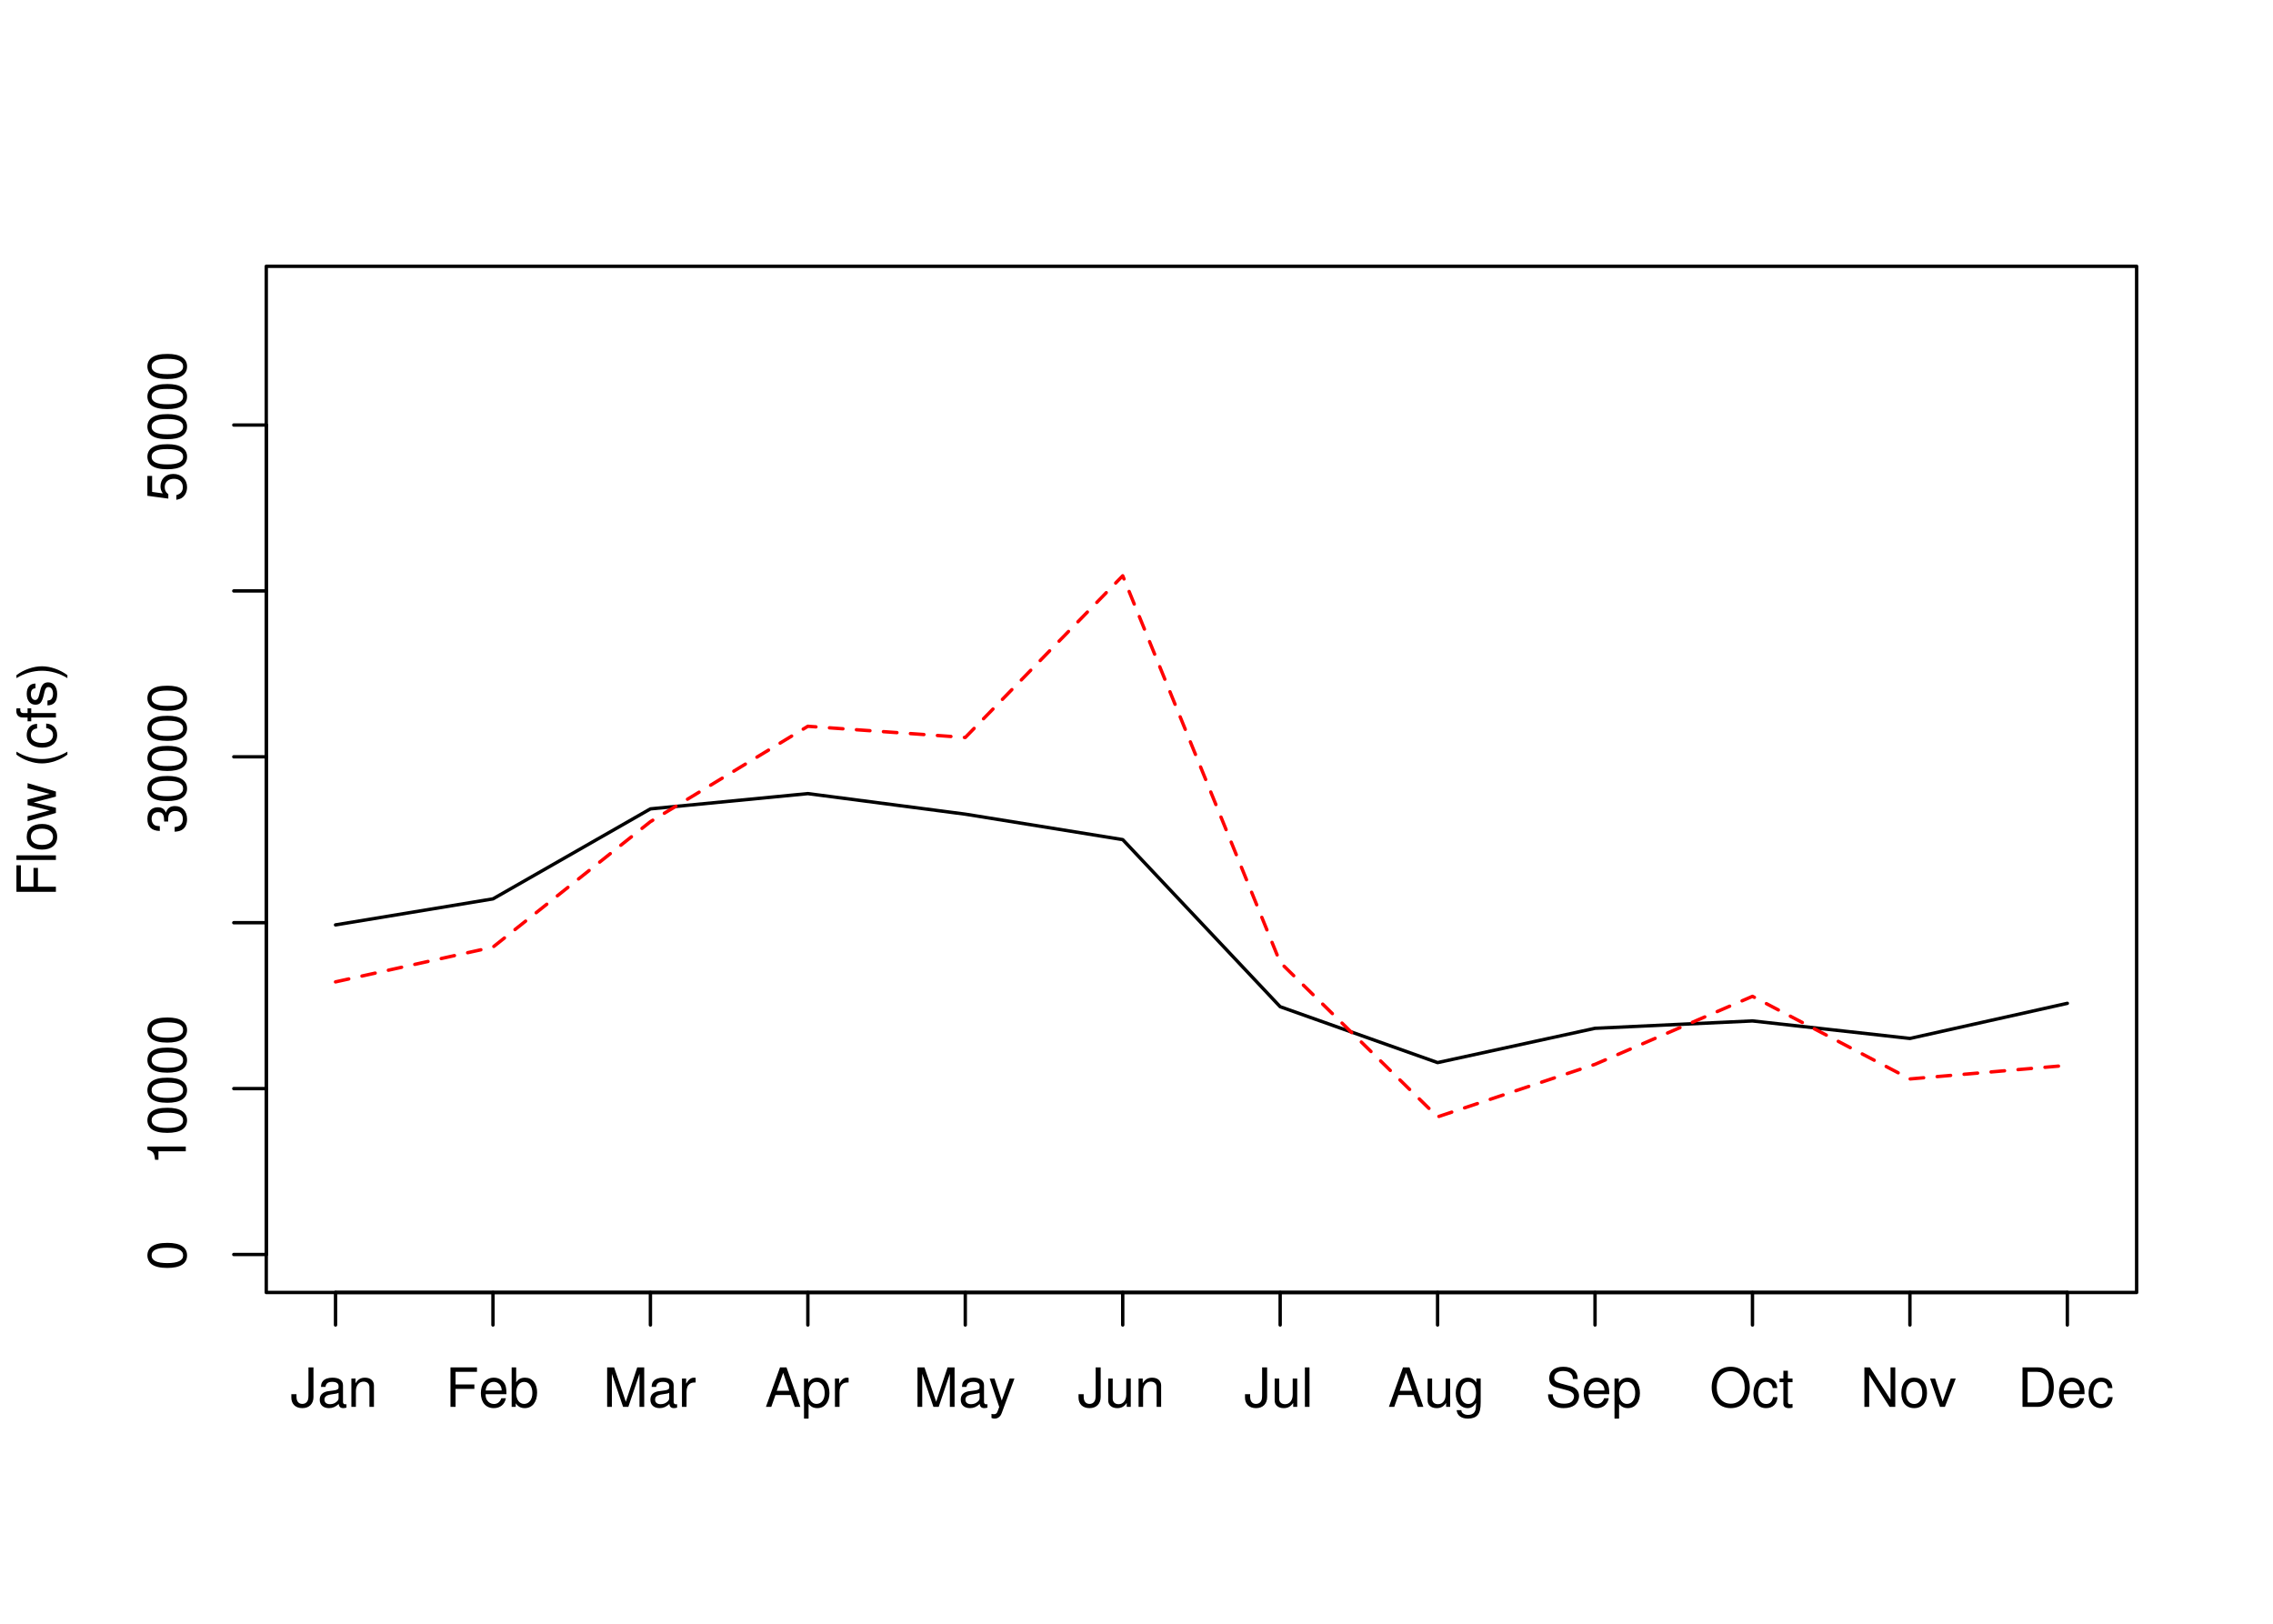
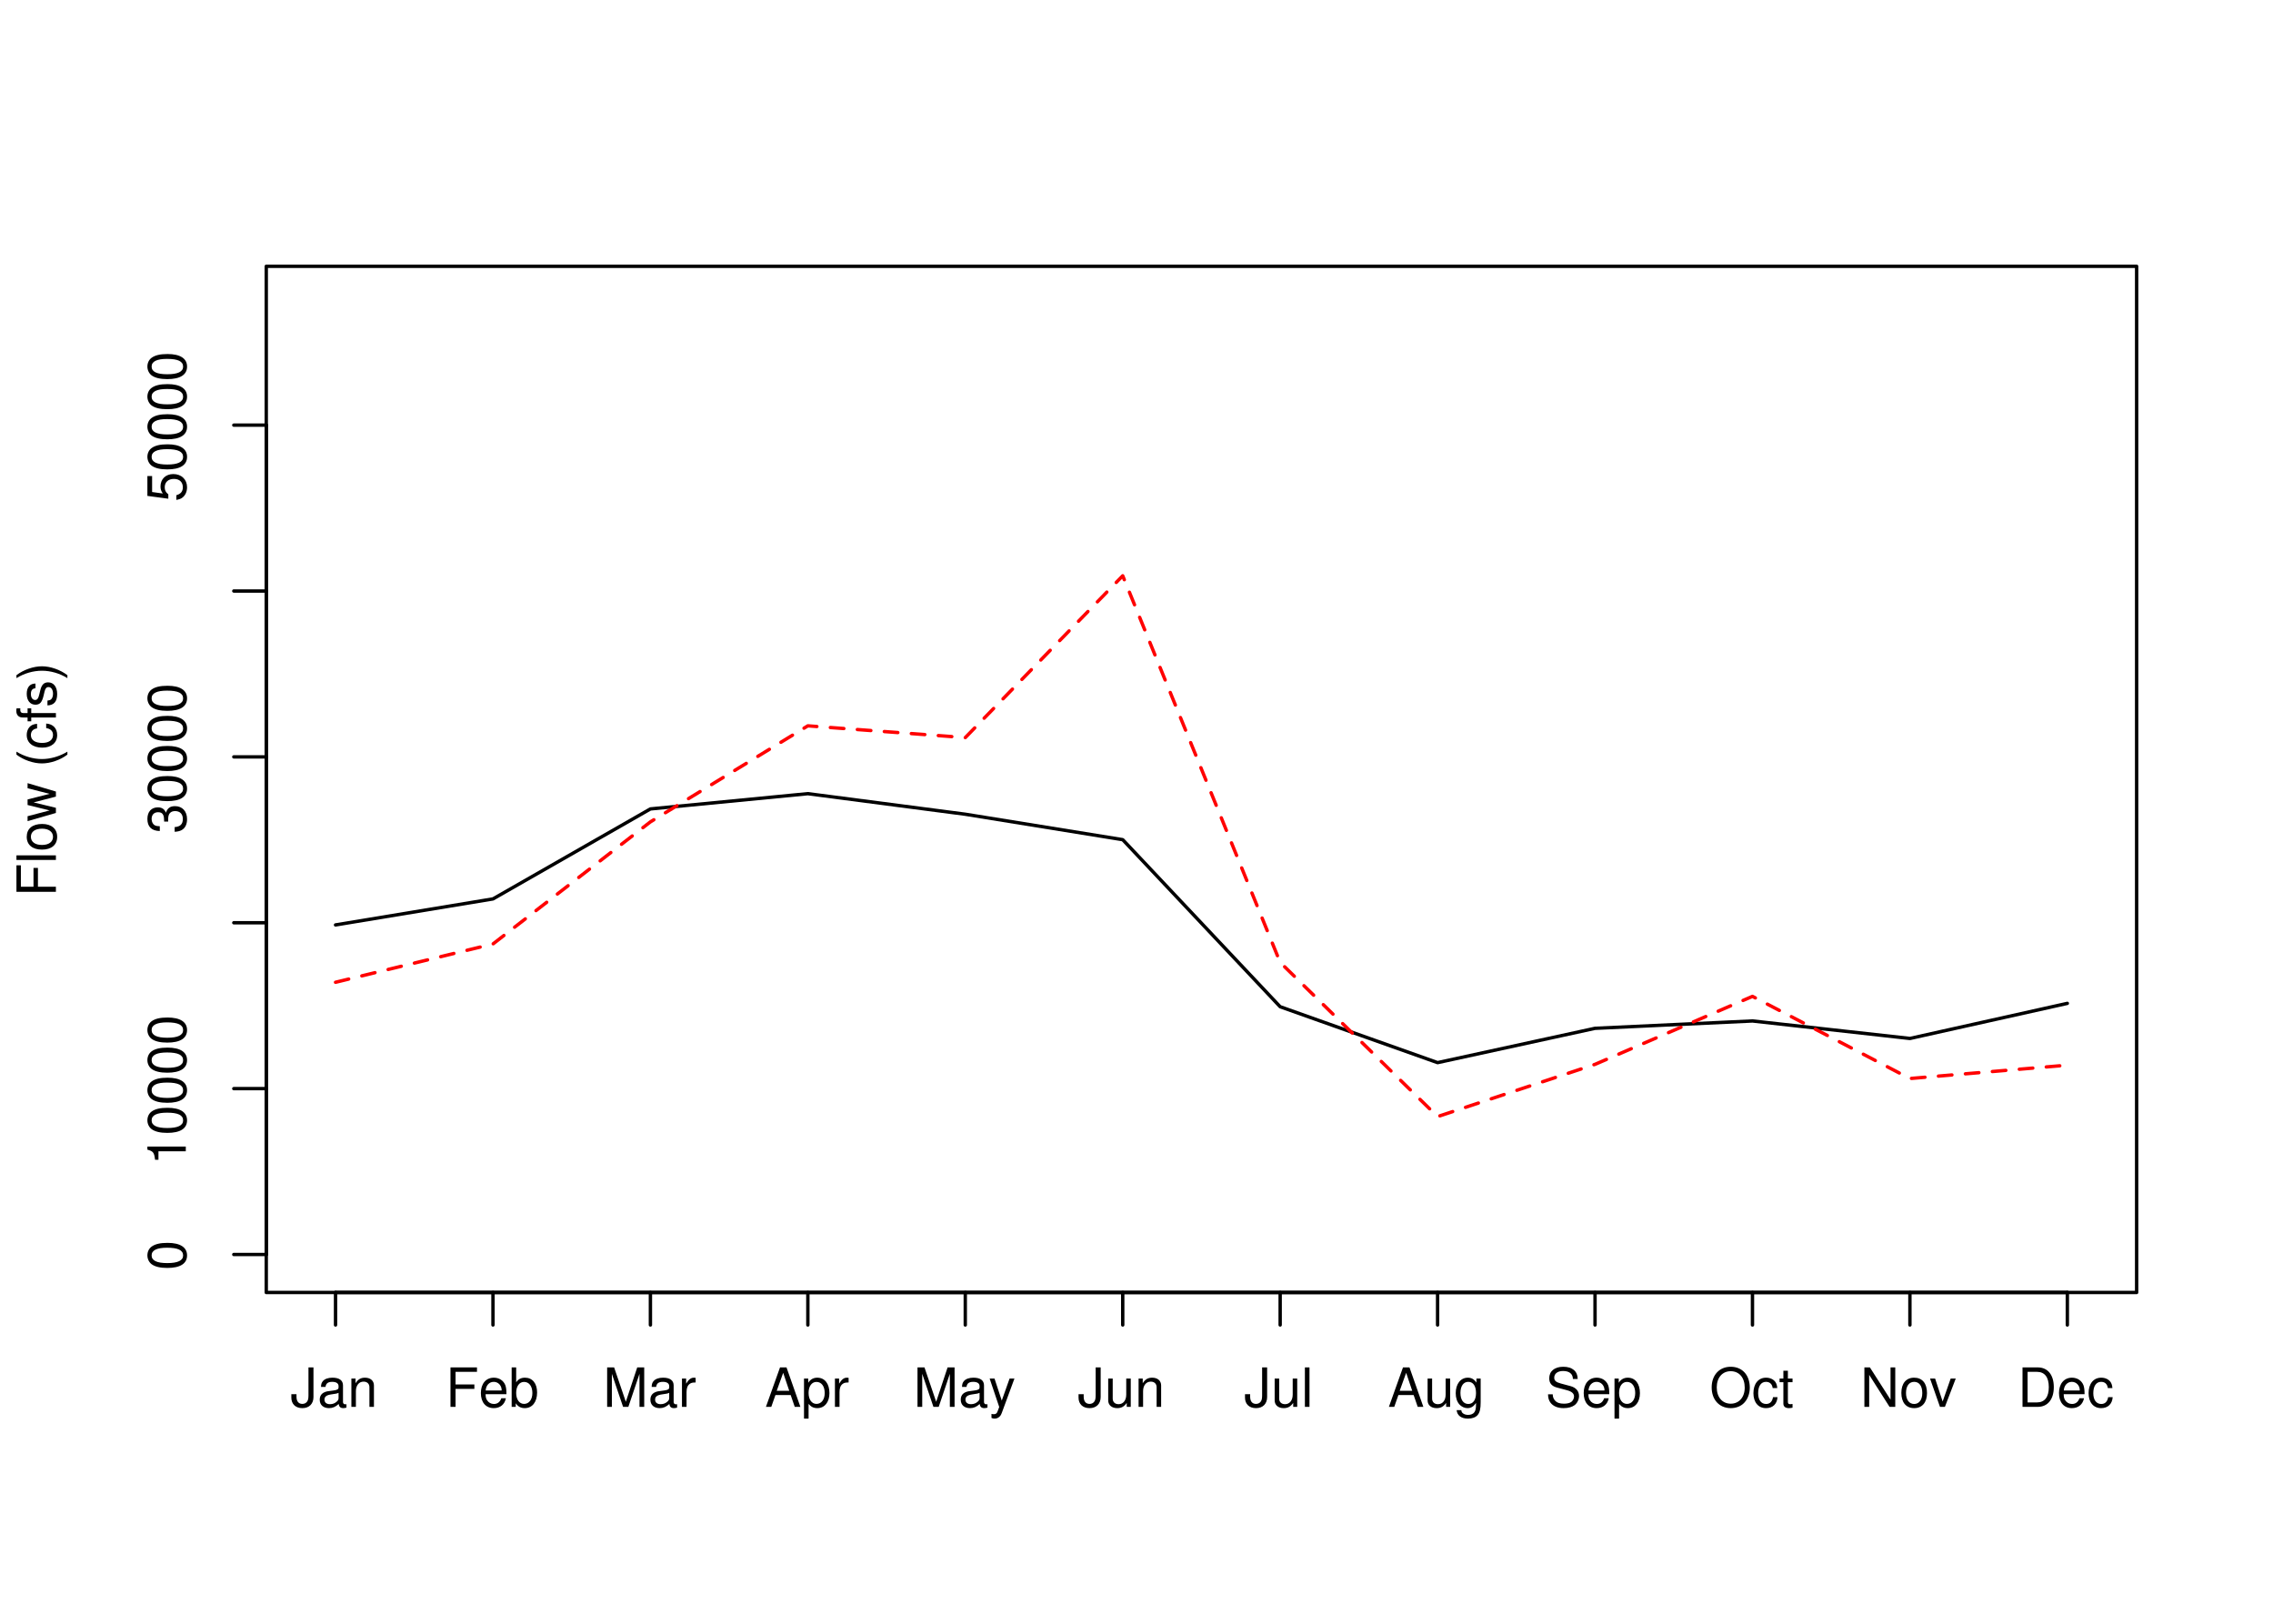
<svg xmlns="http://www.w3.org/2000/svg" xmlns:xlink="http://www.w3.org/1999/xlink" width="504pt" height="360pt" viewBox="0 0 504 360" version="1.1">
  <defs>
    <g>
      <symbol overflow="visible" id="glyph0-0">
        <path style="stroke:none;" d="" />
      </symbol>
      <symbol overflow="visible" id="glyph0-1">
        <path style="stroke:none;" d="M -8.516 -3.297 C -8.516 -2.516 -8.156 -1.781 -7.578 -1.344 C -6.828 -0.797 -5.688 -0.516 -4.109 -0.516 C -1.25 -0.516 0.281 -1.469 0.281 -3.297 C 0.281 -5.094 -1.25 -6.078 -4.047 -6.078 C -5.703 -6.078 -6.797 -5.812 -7.578 -5.25 C -8.172 -4.812 -8.516 -4.109 -8.516 -3.297 Z M -7.578 -3.297 C -7.578 -4.438 -6.422 -5 -4.141 -5 C -1.734 -5 -0.594 -4.453 -0.594 -3.281 C -0.594 -2.156 -1.781 -1.594 -4.109 -1.594 C -6.438 -1.594 -7.578 -2.156 -7.578 -3.297 Z M -7.578 -3.297 " />
      </symbol>
      <symbol overflow="visible" id="glyph0-2">
        <path style="stroke:none;" d="M -6.062 -3.109 L 0 -3.109 L 0 -4.156 L -8.516 -4.156 L -8.516 -3.469 C -7.203 -3.094 -7.016 -2.859 -6.812 -1.219 L -6.062 -1.219 L -6.062 -3.109 Z M -6.062 -3.109 " />
      </symbol>
      <symbol overflow="visible" id="glyph0-3">
        <path style="stroke:none;" d="M -3.906 -2.656 L -3.906 -2.781 L -3.906 -3.234 C -3.906 -4.391 -3.391 -4.984 -2.359 -4.984 C -1.297 -4.984 -0.656 -4.328 -0.656 -3.234 C -0.656 -2.078 -1.234 -1.516 -2.469 -1.438 L -2.469 -0.391 C -1.781 -0.438 -1.344 -0.547 -0.953 -0.75 C -0.141 -1.188 0.281 -2.031 0.281 -3.188 C 0.281 -4.938 -0.766 -6.078 -2.375 -6.078 C -3.453 -6.078 -4.062 -5.656 -4.406 -4.625 C -4.719 -5.422 -5.312 -5.812 -6.172 -5.812 C -7.625 -5.812 -8.516 -4.844 -8.516 -3.234 C -8.516 -1.516 -7.578 -0.594 -5.766 -0.562 L -5.766 -1.625 C -6.281 -1.625 -6.562 -1.688 -6.828 -1.812 C -7.297 -2.047 -7.578 -2.578 -7.578 -3.234 C -7.578 -4.172 -7.031 -4.734 -6.125 -4.734 C -5.531 -4.734 -5.172 -4.531 -4.984 -4.062 C -4.859 -3.766 -4.812 -3.391 -4.797 -2.656 L -3.906 -2.656 Z M -3.906 -2.656 " />
      </symbol>
      <symbol overflow="visible" id="glyph0-4">
        <path style="stroke:none;" d="M -8.516 -5.719 L -8.516 -1.312 L -3.875 -0.688 L -3.875 -1.656 C -4.469 -2.141 -4.672 -2.562 -4.672 -3.219 C -4.672 -4.359 -3.891 -5.078 -2.625 -5.078 C -1.406 -5.078 -0.656 -4.375 -0.656 -3.219 C -0.656 -2.297 -1.125 -1.734 -2.094 -1.469 L -2.094 -0.422 C -1.391 -0.562 -1.062 -0.688 -0.75 -0.938 C -0.094 -1.422 0.281 -2.281 0.281 -3.234 C 0.281 -4.953 -0.969 -6.156 -2.766 -6.156 C -4.453 -6.156 -5.609 -5.047 -5.609 -3.406 C -5.609 -2.812 -5.453 -2.328 -5.094 -1.844 L -7.469 -2.172 L -7.469 -5.719 L -8.516 -5.719 Z M -8.516 -5.719 " />
      </symbol>
      <symbol overflow="visible" id="glyph0-5">
        <path style="stroke:none;" d="M -3.984 -2.203 L -3.984 -6.375 L -4.969 -6.375 L -4.969 -2.203 L -7.766 -2.203 L -7.766 -6.953 L -8.75 -6.953 L -8.75 -1.078 L 0 -1.078 L 0 -2.203 L -3.984 -2.203 Z M -3.984 -2.203 " />
      </symbol>
      <symbol overflow="visible" id="glyph0-6">
        <path style="stroke:none;" d="M -8.75 -1.828 L -8.75 -0.812 L 0 -0.812 L 0 -1.828 L -8.75 -1.828 Z M -8.75 -1.828 " />
      </symbol>
      <symbol overflow="visible" id="glyph0-7">
        <path style="stroke:none;" d="M -6.469 -3.266 C -6.469 -1.5 -5.203 -0.438 -3.094 -0.438 C -0.984 -0.438 0.281 -1.484 0.281 -3.281 C 0.281 -5.047 -0.984 -6.125 -3.047 -6.125 C -5.219 -6.125 -6.469 -5.078 -6.469 -3.266 Z M -5.547 -3.281 C -5.547 -4.406 -4.625 -5.078 -3.062 -5.078 C -1.578 -5.078 -0.641 -4.375 -0.641 -3.281 C -0.641 -2.156 -1.578 -1.469 -3.094 -1.469 C -4.609 -1.469 -5.547 -2.156 -5.547 -3.281 Z M -5.547 -3.281 " />
      </symbol>
      <symbol overflow="visible" id="glyph0-8">
        <path style="stroke:none;" d="M 0 -6.641 L -6.281 -8.5 L -6.281 -7.375 L -1.391 -6.125 L -6.281 -4.891 L -6.281 -3.656 L -1.391 -2.453 L -6.281 -1.172 L -6.281 -0.078 L 0 -1.891 L 0 -3.031 L -4.938 -4.234 L 0 -5.516 L 0 -6.641 Z M 0 -6.641 " />
      </symbol>
      <symbol overflow="visible" id="glyph0-9">
        <path style="stroke:none;" d="" />
      </symbol>
      <symbol overflow="visible" id="glyph0-10">
        <path style="stroke:none;" d="M -8.75 -2.828 C -7.172 -1.625 -4.984 -0.875 -3.109 -0.875 C -1.219 -0.875 0.969 -1.625 2.547 -2.828 L 2.547 -3.484 C 0.828 -2.438 -1.188 -1.844 -3.109 -1.844 C -5.016 -1.844 -7.047 -2.438 -8.75 -3.484 L -8.75 -2.828 Z M -8.75 -2.828 " />
      </symbol>
      <symbol overflow="visible" id="glyph0-11">
        <path style="stroke:none;" d="M -4.172 -5.656 C -4.781 -5.609 -5.188 -5.469 -5.531 -5.234 C -6.125 -4.797 -6.469 -4.047 -6.469 -3.172 C -6.469 -1.469 -5.125 -0.375 -3.031 -0.375 C -1.016 -0.375 0.281 -1.453 0.281 -3.156 C 0.281 -4.656 -0.625 -5.609 -2.156 -5.719 L -2.156 -4.719 C -1.156 -4.547 -0.641 -4.031 -0.641 -3.188 C -0.641 -2.078 -1.547 -1.422 -3.031 -1.422 C -4.609 -1.422 -5.547 -2.062 -5.547 -3.156 C -5.547 -4 -5.047 -4.531 -4.172 -4.641 L -4.172 -5.656 Z M -4.172 -5.656 " />
      </symbol>
      <symbol overflow="visible" id="glyph0-12">
        <path style="stroke:none;" d="M -6.281 -3.094 L -6.281 -2.047 L -7.266 -2.047 C -7.688 -2.047 -7.906 -2.297 -7.906 -2.75 C -7.906 -2.828 -7.906 -2.875 -7.891 -3.094 L -8.719 -3.094 C -8.766 -2.875 -8.781 -2.734 -8.781 -2.531 C -8.781 -1.609 -8.25 -1.062 -7.359 -1.062 L -6.281 -1.062 L -6.281 -0.219 L -5.469 -0.219 L -5.469 -1.062 L 0 -1.062 L 0 -2.047 L -5.469 -2.047 L -5.469 -3.094 L -6.281 -3.094 Z M -6.281 -3.094 " />
      </symbol>
      <symbol overflow="visible" id="glyph0-13">
        <path style="stroke:none;" d="M -4.531 -5.25 C -5.766 -5.25 -6.469 -4.422 -6.469 -2.969 C -6.469 -1.516 -5.719 -0.562 -4.547 -0.562 C -3.562 -0.562 -3.094 -1.062 -2.734 -2.562 L -2.516 -3.484 C -2.344 -4.188 -2.094 -4.469 -1.625 -4.469 C -1.047 -4.469 -0.641 -3.875 -0.641 -3 C -0.641 -2.453 -0.797 -2 -1.062 -1.75 C -1.25 -1.594 -1.422 -1.531 -1.875 -1.469 L -1.875 -0.406 C -0.422 -0.453 0.281 -1.266 0.281 -2.922 C 0.281 -4.5 -0.5 -5.516 -1.719 -5.516 C -2.656 -5.516 -3.172 -4.984 -3.469 -3.734 L -3.703 -2.766 C -3.891 -1.953 -4.156 -1.609 -4.594 -1.609 C -5.172 -1.609 -5.547 -2.125 -5.547 -2.938 C -5.547 -3.75 -5.203 -4.172 -4.531 -4.203 L -4.531 -5.25 Z M -4.531 -5.25 " />
      </symbol>
      <symbol overflow="visible" id="glyph0-14">
        <path style="stroke:none;" d="M 2.547 -1.109 C 0.969 -2.312 -1.219 -3.078 -3.094 -3.078 C -4.984 -3.078 -7.172 -2.312 -8.75 -1.109 L -8.75 -0.453 C -7.031 -1.516 -5.016 -2.094 -3.094 -2.094 C -1.188 -2.094 0.844 -1.516 2.547 -0.453 L 2.547 -1.109 Z M 2.547 -1.109 " />
      </symbol>
      <symbol overflow="visible" id="glyph1-0">
        <path style="stroke:none;" d="" />
      </symbol>
      <symbol overflow="visible" id="glyph1-1">
        <path style="stroke:none;" d="M 4 -8.75 L 4 -2.594 C 4 -1.891 3.922 -1.5 3.719 -1.203 C 3.5 -0.859 3.094 -0.656 2.656 -0.656 C 1.812 -0.656 1.344 -1.219 1.344 -2.25 L 1.344 -2.812 L 0.203 -2.812 L 0.203 -2.047 C 0.203 -0.625 1.141 0.281 2.641 0.281 C 4.156 0.281 5.109 -0.672 5.109 -2.188 L 5.109 -8.75 L 4 -8.75 Z M 4 -8.75 " />
      </symbol>
      <symbol overflow="visible" id="glyph1-2">
        <path style="stroke:none;" d="M 6.422 -0.594 C 6.312 -0.562 6.266 -0.562 6.203 -0.562 C 5.859 -0.562 5.656 -0.75 5.656 -1.062 L 5.656 -4.75 C 5.656 -5.875 4.844 -6.469 3.297 -6.469 C 2.391 -6.469 1.625 -6.203 1.219 -5.734 C 0.922 -5.406 0.797 -5.047 0.781 -4.422 L 1.781 -4.422 C 1.875 -5.203 2.328 -5.547 3.266 -5.547 C 4.156 -5.547 4.672 -5.203 4.672 -4.609 L 4.672 -4.344 C 4.672 -3.922 4.422 -3.75 3.625 -3.641 C 2.203 -3.469 1.984 -3.422 1.609 -3.266 C 0.875 -2.969 0.5 -2.406 0.5 -1.578 C 0.5 -0.438 1.297 0.281 2.562 0.281 C 3.359 0.281 4 0 4.703 -0.641 C 4.781 -0.016 5.094 0.281 5.734 0.281 C 5.938 0.281 6.094 0.25 6.422 0.172 L 6.422 -0.594 Z M 4.672 -1.984 C 4.672 -1.641 4.578 -1.438 4.266 -1.156 C 3.859 -0.797 3.375 -0.594 2.781 -0.594 C 2 -0.594 1.547 -0.969 1.547 -1.609 C 1.547 -2.266 1.984 -2.609 3.062 -2.766 C 4.109 -2.906 4.328 -2.953 4.672 -3.109 L 4.672 -1.984 Z M 4.672 -1.984 " />
      </symbol>
      <symbol overflow="visible" id="glyph1-3">
        <path style="stroke:none;" d="M 0.844 -6.281 L 0.844 0 L 1.844 0 L 1.844 -3.469 C 1.844 -4.75 2.516 -5.594 3.547 -5.594 C 4.344 -5.594 4.844 -5.109 4.844 -4.359 L 4.844 0 L 5.844 0 L 5.844 -4.75 C 5.844 -5.797 5.062 -6.469 3.859 -6.469 C 2.922 -6.469 2.312 -6.109 1.766 -5.234 L 1.766 -6.281 L 0.844 -6.281 Z M 0.844 -6.281 " />
      </symbol>
      <symbol overflow="visible" id="glyph1-4">
        <path style="stroke:none;" d="M 2.203 -3.984 L 6.375 -3.984 L 6.375 -4.969 L 2.203 -4.969 L 2.203 -7.766 L 6.953 -7.766 L 6.953 -8.75 L 1.078 -8.75 L 1.078 0 L 2.203 0 L 2.203 -3.984 Z M 2.203 -3.984 " />
      </symbol>
      <symbol overflow="visible" id="glyph1-5">
        <path style="stroke:none;" d="M 6.156 -2.812 C 6.156 -3.766 6.078 -4.344 5.906 -4.812 C 5.5 -5.844 4.531 -6.469 3.359 -6.469 C 1.609 -6.469 0.484 -5.125 0.484 -3.062 C 0.484 -1 1.578 0.281 3.344 0.281 C 4.781 0.281 5.766 -0.547 6.031 -1.906 L 5.016 -1.906 C 4.734 -1.078 4.172 -0.641 3.375 -0.641 C 2.734 -0.641 2.203 -0.938 1.859 -1.469 C 1.625 -1.828 1.531 -2.188 1.531 -2.812 L 6.156 -2.812 Z M 1.547 -3.625 C 1.625 -4.781 2.344 -5.547 3.344 -5.547 C 4.328 -5.547 5.094 -4.734 5.094 -3.703 C 5.094 -3.672 5.094 -3.641 5.078 -3.625 L 1.547 -3.625 Z M 1.547 -3.625 " />
      </symbol>
      <symbol overflow="visible" id="glyph1-6">
        <path style="stroke:none;" d="M 0.641 -8.75 L 0.641 0 L 1.547 0 L 1.547 -0.797 C 2.031 -0.078 2.656 0.281 3.547 0.281 C 5.203 0.281 6.281 -1.078 6.281 -3.172 C 6.281 -5.203 5.25 -6.469 3.594 -6.469 C 2.719 -6.469 2.109 -6.141 1.641 -5.438 L 1.641 -8.75 L 0.641 -8.75 Z M 3.391 -5.531 C 4.516 -5.531 5.234 -4.562 5.234 -3.062 C 5.234 -1.625 4.484 -0.656 3.391 -0.656 C 2.344 -0.656 1.641 -1.625 1.641 -3.094 C 1.641 -4.578 2.344 -5.531 3.391 -5.531 Z M 3.391 -5.531 " />
      </symbol>
      <symbol overflow="visible" id="glyph1-7">
        <path style="stroke:none;" d="M 5.609 0 L 8.078 -7.328 L 8.078 0 L 9.125 0 L 9.125 -8.75 L 7.578 -8.75 L 5.047 -1.125 L 2.453 -8.75 L 0.906 -8.75 L 0.906 0 L 1.953 0 L 1.953 -7.328 L 4.438 0 L 5.609 0 Z M 5.609 0 " />
      </symbol>
      <symbol overflow="visible" id="glyph1-8">
        <path style="stroke:none;" d="M 0.828 -6.281 L 0.828 0 L 1.844 0 L 1.844 -3.266 C 1.844 -4.156 2.062 -4.75 2.547 -5.094 C 2.859 -5.328 3.156 -5.406 3.859 -5.406 L 3.859 -6.438 C 3.688 -6.453 3.594 -6.469 3.469 -6.469 C 2.812 -6.469 2.328 -6.078 1.75 -5.141 L 1.75 -6.281 L 0.828 -6.281 Z M 0.828 -6.281 " />
      </symbol>
      <symbol overflow="visible" id="glyph1-9">
        <path style="stroke:none;" d="M 5.688 -2.625 L 6.594 0 L 7.844 0 L 4.766 -8.75 L 3.328 -8.75 L 0.203 0 L 1.391 0 L 2.312 -2.625 L 5.688 -2.625 Z M 5.375 -3.562 L 2.594 -3.562 L 4.031 -7.547 L 5.375 -3.562 Z M 5.375 -3.562 " />
      </symbol>
      <symbol overflow="visible" id="glyph1-10">
        <path style="stroke:none;" d="M 0.641 2.609 L 1.656 2.609 L 1.656 -0.656 C 2.188 -0.016 2.766 0.281 3.594 0.281 C 5.203 0.281 6.281 -1.031 6.281 -3.031 C 6.281 -5.141 5.25 -6.469 3.578 -6.469 C 2.719 -6.469 2.047 -6.078 1.578 -5.344 L 1.578 -6.281 L 0.641 -6.281 L 0.641 2.609 Z M 3.406 -5.531 C 4.516 -5.531 5.234 -4.562 5.234 -3.062 C 5.234 -1.625 4.5 -0.656 3.406 -0.656 C 2.359 -0.656 1.656 -1.625 1.656 -3.094 C 1.656 -4.578 2.359 -5.531 3.406 -5.531 Z M 3.406 -5.531 " />
      </symbol>
      <symbol overflow="visible" id="glyph1-11">
        <path style="stroke:none;" d="M 4.656 -6.281 L 2.922 -1.391 L 1.312 -6.281 L 0.234 -6.281 L 2.359 0.031 L 1.984 1.016 C 1.828 1.469 1.594 1.625 1.172 1.625 C 1.031 1.625 0.859 1.609 0.641 1.562 L 0.641 2.453 C 0.859 2.562 1.062 2.609 1.312 2.609 C 1.641 2.609 1.984 2.516 2.25 2.312 C 2.562 2.094 2.75 1.828 2.938 1.312 L 5.734 -6.281 L 4.656 -6.281 Z M 4.656 -6.281 " />
      </symbol>
      <symbol overflow="visible" id="glyph1-12">
        <path style="stroke:none;" d="M 5.781 0 L 5.781 -6.281 L 4.781 -6.281 L 4.781 -2.719 C 4.781 -1.438 4.109 -0.594 3.078 -0.594 C 2.281 -0.594 1.781 -1.078 1.781 -1.844 L 1.781 -6.281 L 0.781 -6.281 L 0.781 -1.438 C 0.781 -0.391 1.562 0.281 2.781 0.281 C 3.703 0.281 4.297 -0.047 4.891 -0.875 L 4.891 0 L 5.781 0 Z M 5.781 0 " />
      </symbol>
      <symbol overflow="visible" id="glyph1-13">
        <path style="stroke:none;" d="M 1.828 -8.75 L 0.812 -8.75 L 0.812 0 L 1.828 0 L 1.828 -8.75 Z M 1.828 -8.75 " />
      </symbol>
      <symbol overflow="visible" id="glyph1-14">
        <path style="stroke:none;" d="M 4.938 -6.281 L 4.938 -5.375 C 4.438 -6.125 3.828 -6.469 3.031 -6.469 C 1.422 -6.469 0.344 -5.078 0.344 -3.031 C 0.344 -2 0.625 -1.156 1.141 -0.562 C 1.609 -0.031 2.281 0.281 2.938 0.281 C 3.734 0.281 4.281 -0.062 4.844 -0.859 L 4.844 -0.531 C 4.844 0.328 4.734 0.844 4.484 1.188 C 4.219 1.562 3.703 1.781 3.094 1.781 C 2.641 1.781 2.234 1.656 1.953 1.438 C 1.734 1.266 1.625 1.094 1.578 0.719 L 0.547 0.719 C 0.656 1.906 1.578 2.609 3.062 2.609 C 4 2.609 4.797 2.312 5.203 1.812 C 5.688 1.234 5.875 0.438 5.875 -1.031 L 5.875 -6.281 L 4.938 -6.281 Z M 3.125 -5.547 C 4.219 -5.547 4.844 -4.625 4.844 -3.062 C 4.844 -1.562 4.203 -0.641 3.141 -0.641 C 2.047 -0.641 1.391 -1.578 1.391 -3.094 C 1.391 -4.609 2.062 -5.547 3.125 -5.547 Z M 3.125 -5.547 " />
      </symbol>
      <symbol overflow="visible" id="glyph1-15">
        <path style="stroke:none;" d="M 7.156 -6.188 C 7.141 -7.891 5.969 -8.891 3.953 -8.891 C 2.031 -8.891 0.844 -7.906 0.844 -6.328 C 0.844 -5.25 1.406 -4.578 2.562 -4.281 L 4.734 -3.703 C 5.828 -3.422 6.344 -2.969 6.344 -2.297 C 6.344 -1.828 6.078 -1.344 5.719 -1.078 C 5.359 -0.844 4.812 -0.703 4.109 -0.703 C 3.156 -0.703 2.516 -0.938 2.094 -1.438 C 1.766 -1.828 1.625 -2.25 1.625 -2.781 L 0.578 -2.781 C 0.594 -1.984 0.75 -1.453 1.094 -0.969 C 1.688 -0.156 2.703 0.281 4.031 0.281 C 5.078 0.281 5.922 0.031 6.484 -0.391 C 7.078 -0.859 7.453 -1.641 7.453 -2.406 C 7.453 -3.484 6.781 -4.266 5.594 -4.594 L 3.391 -5.188 C 2.344 -5.469 1.953 -5.812 1.953 -6.484 C 1.953 -7.375 2.734 -7.953 3.906 -7.953 C 5.297 -7.953 6.078 -7.312 6.094 -6.188 L 7.156 -6.188 Z M 7.156 -6.188 " />
      </symbol>
      <symbol overflow="visible" id="glyph1-16">
        <path style="stroke:none;" d="M 4.672 -8.891 C 2.156 -8.891 0.453 -7.047 0.453 -4.312 C 0.453 -1.578 2.156 0.281 4.688 0.281 C 5.734 0.281 6.688 -0.047 7.391 -0.641 C 8.344 -1.453 8.906 -2.812 8.906 -4.234 C 8.906 -7.062 7.234 -8.891 4.672 -8.891 Z M 4.672 -7.906 C 6.562 -7.906 7.781 -6.469 7.781 -4.266 C 7.781 -2.141 6.531 -0.703 4.688 -0.703 C 2.812 -0.703 1.578 -2.141 1.578 -4.312 C 1.578 -6.469 2.812 -7.906 4.672 -7.906 Z M 4.672 -7.906 " />
      </symbol>
      <symbol overflow="visible" id="glyph1-17">
        <path style="stroke:none;" d="M 5.656 -4.172 C 5.609 -4.781 5.469 -5.188 5.234 -5.531 C 4.797 -6.125 4.047 -6.469 3.172 -6.469 C 1.469 -6.469 0.375 -5.125 0.375 -3.031 C 0.375 -1.016 1.453 0.281 3.156 0.281 C 4.656 0.281 5.609 -0.625 5.719 -2.156 L 4.719 -2.156 C 4.547 -1.156 4.031 -0.641 3.188 -0.641 C 2.078 -0.641 1.422 -1.547 1.422 -3.031 C 1.422 -4.609 2.062 -5.547 3.156 -5.547 C 4 -5.547 4.531 -5.047 4.641 -4.172 L 5.656 -4.172 Z M 5.656 -4.172 " />
      </symbol>
      <symbol overflow="visible" id="glyph1-18">
        <path style="stroke:none;" d="M 3.047 -6.281 L 2.016 -6.281 L 2.016 -8.016 L 1.016 -8.016 L 1.016 -6.281 L 0.172 -6.281 L 0.172 -5.469 L 1.016 -5.469 L 1.016 -0.719 C 1.016 -0.078 1.453 0.281 2.234 0.281 C 2.469 0.281 2.719 0.25 3.047 0.188 L 3.047 -0.641 C 2.922 -0.609 2.766 -0.594 2.562 -0.594 C 2.141 -0.594 2.016 -0.719 2.016 -1.156 L 2.016 -5.469 L 3.047 -5.469 L 3.047 -6.281 Z M 3.047 -6.281 " />
      </symbol>
      <symbol overflow="visible" id="glyph1-19">
        <path style="stroke:none;" d="M 7.75 -8.75 L 6.703 -8.75 L 6.703 -1.594 L 2.125 -8.75 L 0.906 -8.75 L 0.906 0 L 1.969 0 L 1.969 -7.094 L 6.484 0 L 7.75 0 L 7.75 -8.75 Z M 7.75 -8.75 " />
      </symbol>
      <symbol overflow="visible" id="glyph1-20">
        <path style="stroke:none;" d="M 3.266 -6.469 C 1.5 -6.469 0.438 -5.203 0.438 -3.094 C 0.438 -0.984 1.484 0.281 3.281 0.281 C 5.047 0.281 6.125 -0.984 6.125 -3.047 C 6.125 -5.219 5.078 -6.469 3.266 -6.469 Z M 3.281 -5.547 C 4.406 -5.547 5.078 -4.625 5.078 -3.062 C 5.078 -1.578 4.375 -0.641 3.281 -0.641 C 2.156 -0.641 1.469 -1.578 1.469 -3.094 C 1.469 -4.609 2.156 -5.547 3.281 -5.547 Z M 3.281 -5.547 " />
      </symbol>
      <symbol overflow="visible" id="glyph1-21">
        <path style="stroke:none;" d="M 3.422 0 L 5.828 -6.281 L 4.703 -6.281 L 2.922 -1.188 L 1.25 -6.281 L 0.125 -6.281 L 2.328 0 L 3.422 0 Z M 3.422 0 " />
      </symbol>
      <symbol overflow="visible" id="glyph1-22">
        <path style="stroke:none;" d="M 1.062 0 L 4.438 0 C 6.641 0 8 -1.656 8 -4.375 C 8 -7.094 6.656 -8.75 4.438 -8.75 L 1.062 -8.75 L 1.062 0 Z M 2.188 -0.984 L 2.188 -7.766 L 4.25 -7.766 C 5.969 -7.766 6.891 -6.594 6.891 -4.375 C 6.891 -2.156 5.969 -0.984 4.25 -0.984 L 2.188 -0.984 Z M 2.188 -0.984 " />
      </symbol>
    </g>
    <clipPath id="clip1">
      <path d="M 59.039 59.039 L 474.758 59.039 L 474.758 287.559 L 59.039 287.559 Z M 59.039 59.039 " />
    </clipPath>
    <clipPath id="clip2">
      <path d="M 0 0 L 505 0 L 505 361 L 0 361 Z M 0 0 " />
    </clipPath>
    <clipPath id="clip3">
      <path d="M 0 0 L 505 0 L 505 361 L 0 361 Z M 0 0 " />
    </clipPath>
    <clipPath id="clip4">
      <path d="M 0 0 L 505 0 L 505 361 L 0 361 Z M 0 0 " />
    </clipPath>
    <clipPath id="clip5">
      <path d="M 59.039 59.039 L 474.758 59.039 L 474.758 287.559 L 59.039 287.559 Z M 59.039 59.039 " />
    </clipPath>
  </defs>
  <g id="surface0">
    <rect x="0" y="0" width="504" height="360" style="fill:rgb(100%,100%,100%);fill-opacity:1;stroke:none;" />
    <g clip-path="url(#clip1)" clip-rule="nonzero">
-       <path style="fill:none;stroke-width:0.75;stroke-linecap:round;stroke-linejoin:round;stroke:rgb(0%,0%,0%);stroke-opacity:1;stroke-miterlimit:10;" d="M 74.398 205.059 L 74.398 205.059 L 109.309 199.289 L 144.219 179.336 L 179.129 175.953 L 214.035 180.508 L 248.945 186.152 L 283.855 223.199 L 318.762 235.59 L 353.672 227.984 L 388.582 226.352 L 423.492 230.234 L 458.398 222.449 " />
+       <path style="fill:none;stroke-width:0.75;stroke-linecap:round;stroke-linejoin:round;stroke:rgb(0%,0%,0%);stroke-opacity:1;stroke-miterlimit:10;" d="M 74.398 205.066 L 74.398 205.066 L 109.309 199.297 L 144.219 179.348 L 179.129 175.965 L 214.035 180.523 L 248.945 186.164 L 283.855 223.203 L 318.762 235.598 L 353.672 227.988 L 388.582 226.359 L 423.492 230.238 L 458.398 222.457 " />
    </g>
    <g clip-path="url(#clip2)" clip-rule="nonzero">
-       <path style="fill:none;stroke-width:0.75;stroke-linecap:round;stroke-linejoin:round;stroke:rgb(0%,0%,0%);stroke-opacity:1;stroke-miterlimit:10;" d="M 59.039 278.133 L 59.039 94.234 " />
+       <path style="fill:none;stroke-width:0.75;stroke-linecap:round;stroke-linejoin:round;stroke:rgb(0%,0%,0%);stroke-opacity:1;stroke-miterlimit:10;" d="M 59.039 278.133 L 59.039 94.258 " />
      <path style="fill:none;stroke-width:0.75;stroke-linecap:round;stroke-linejoin:round;stroke:rgb(0%,0%,0%);stroke-opacity:1;stroke-miterlimit:10;" d="M 59.039 278.133 L 51.84 278.133 " />
-       <path style="fill:none;stroke-width:0.75;stroke-linecap:round;stroke-linejoin:round;stroke:rgb(0%,0%,0%);stroke-opacity:1;stroke-miterlimit:10;" d="M 59.039 241.355 L 51.84 241.355 " />
-       <path style="fill:none;stroke-width:0.75;stroke-linecap:round;stroke-linejoin:round;stroke:rgb(0%,0%,0%);stroke-opacity:1;stroke-miterlimit:10;" d="M 59.039 204.574 L 51.84 204.574 " />
-       <path style="fill:none;stroke-width:0.75;stroke-linecap:round;stroke-linejoin:round;stroke:rgb(0%,0%,0%);stroke-opacity:1;stroke-miterlimit:10;" d="M 59.039 167.793 L 51.84 167.793 " />
-       <path style="fill:none;stroke-width:0.75;stroke-linecap:round;stroke-linejoin:round;stroke:rgb(0%,0%,0%);stroke-opacity:1;stroke-miterlimit:10;" d="M 59.039 131.016 L 51.84 131.016 " />
-       <path style="fill:none;stroke-width:0.75;stroke-linecap:round;stroke-linejoin:round;stroke:rgb(0%,0%,0%);stroke-opacity:1;stroke-miterlimit:10;" d="M 59.039 94.234 L 51.84 94.234 " />
+       <path style="fill:none;stroke-width:0.75;stroke-linecap:round;stroke-linejoin:round;stroke:rgb(0%,0%,0%);stroke-opacity:1;stroke-miterlimit:10;" d="M 59.039 241.359 L 51.84 241.359 " />
+       <path style="fill:none;stroke-width:0.75;stroke-linecap:round;stroke-linejoin:round;stroke:rgb(0%,0%,0%);stroke-opacity:1;stroke-miterlimit:10;" d="M 59.039 204.582 L 51.84 204.582 " />
+       <path style="fill:none;stroke-width:0.75;stroke-linecap:round;stroke-linejoin:round;stroke:rgb(0%,0%,0%);stroke-opacity:1;stroke-miterlimit:10;" d="M 59.039 167.809 L 51.84 167.809 " />
+       <path style="fill:none;stroke-width:0.75;stroke-linecap:round;stroke-linejoin:round;stroke:rgb(0%,0%,0%);stroke-opacity:1;stroke-miterlimit:10;" d="M 59.039 131.035 L 51.84 131.035 " />
+       <path style="fill:none;stroke-width:0.75;stroke-linecap:round;stroke-linejoin:round;stroke:rgb(0%,0%,0%);stroke-opacity:1;stroke-miterlimit:10;" d="M 59.039 94.258 L 51.84 94.258 " />
      <g style="fill:rgb(0%,0%,0%);fill-opacity:1;">
        <use xlink:href="#glyph0-1" x="41.197" y="281.633" />
      </g>
      <g style="fill:rgb(0%,0%,0%);fill-opacity:1;">
-         <use xlink:href="#glyph0-2" x="41.197" y="258.355" />
-         <use xlink:href="#glyph0-1" x="41.197" y="251.684" />
-         <use xlink:href="#glyph0-1" x="41.197" y="245.012" />
-         <use xlink:href="#glyph0-1" x="41.197" y="238.34" />
-         <use xlink:href="#glyph0-1" x="41.197" y="231.668" />
-       </g>
-       <g style="fill:rgb(0%,0%,0%);fill-opacity:1;">
-         <use xlink:href="#glyph0-3" x="41.197" y="184.793" />
-         <use xlink:href="#glyph0-1" x="41.197" y="178.121" />
-         <use xlink:href="#glyph0-1" x="41.197" y="171.449" />
-         <use xlink:href="#glyph0-1" x="41.197" y="164.777" />
-         <use xlink:href="#glyph0-1" x="41.197" y="158.105" />
-       </g>
-       <g style="fill:rgb(0%,0%,0%);fill-opacity:1;">
-         <use xlink:href="#glyph0-4" x="41.197" y="111.234" />
-         <use xlink:href="#glyph0-1" x="41.197" y="104.562" />
-         <use xlink:href="#glyph0-1" x="41.197" y="97.891" />
-         <use xlink:href="#glyph0-1" x="41.197" y="91.219" />
-         <use xlink:href="#glyph0-1" x="41.197" y="84.547" />
+         <use xlink:href="#glyph0-2" x="41.197" y="258.359" />
+         <use xlink:href="#glyph0-1" x="41.197" y="251.688" />
+         <use xlink:href="#glyph0-1" x="41.197" y="245.016" />
+         <use xlink:href="#glyph0-1" x="41.197" y="238.344" />
+         <use xlink:href="#glyph0-1" x="41.197" y="231.672" />
+       </g>
+       <g style="fill:rgb(0%,0%,0%);fill-opacity:1;">
+         <use xlink:href="#glyph0-3" x="41.197" y="184.809" />
+         <use xlink:href="#glyph0-1" x="41.197" y="178.137" />
+         <use xlink:href="#glyph0-1" x="41.197" y="171.465" />
+         <use xlink:href="#glyph0-1" x="41.197" y="164.793" />
+         <use xlink:href="#glyph0-1" x="41.197" y="158.121" />
+       </g>
+       <g style="fill:rgb(0%,0%,0%);fill-opacity:1;">
+         <use xlink:href="#glyph0-4" x="41.197" y="111.258" />
+         <use xlink:href="#glyph0-1" x="41.197" y="104.586" />
+         <use xlink:href="#glyph0-1" x="41.197" y="97.914" />
+         <use xlink:href="#glyph0-1" x="41.197" y="91.242" />
+         <use xlink:href="#glyph0-1" x="41.197" y="84.57" />
      </g>
      <path style="fill:none;stroke-width:0.75;stroke-linecap:round;stroke-linejoin:round;stroke:rgb(0%,0%,0%);stroke-opacity:1;stroke-miterlimit:10;" d="M 59.039 286.559 L 59.039 286.559 L 473.762 286.559 L 473.762 59.039 L 59.039 59.039 L 59.039 286.559 " />
    </g>
    <g clip-path="url(#clip3)" clip-rule="nonzero">
      <g style="fill:rgb(0%,0%,0%);fill-opacity:1;">
        <use xlink:href="#glyph0-5" x="12.396" y="198.801" />
        <use xlink:href="#glyph0-6" x="12.396" y="191.469" />
        <use xlink:href="#glyph0-7" x="12.396" y="188.805" />
        <use xlink:href="#glyph0-8" x="12.396" y="182.133" />
        <use xlink:href="#glyph0-9" x="12.396" y="173.469" />
        <use xlink:href="#glyph0-10" x="12.396" y="170.133" />
        <use xlink:href="#glyph0-11" x="12.396" y="166.137" />
        <use xlink:href="#glyph0-12" x="12.396" y="160.137" />
        <use xlink:href="#glyph0-13" x="12.396" y="156.801" />
        <use xlink:href="#glyph0-14" x="12.396" y="150.801" />
      </g>
    </g>
    <g clip-path="url(#clip4)" clip-rule="nonzero">
      <path style="fill:none;stroke-width:0.75;stroke-linecap:round;stroke-linejoin:round;stroke:rgb(0%,0%,0%);stroke-opacity:1;stroke-miterlimit:10;" d="M 74.398 286.559 L 458.398 286.559 " />
      <path style="fill:none;stroke-width:0.75;stroke-linecap:round;stroke-linejoin:round;stroke:rgb(0%,0%,0%);stroke-opacity:1;stroke-miterlimit:10;" d="M 74.398 286.559 L 74.398 293.762 " />
      <path style="fill:none;stroke-width:0.75;stroke-linecap:round;stroke-linejoin:round;stroke:rgb(0%,0%,0%);stroke-opacity:1;stroke-miterlimit:10;" d="M 109.309 286.559 L 109.309 293.762 " />
      <path style="fill:none;stroke-width:0.75;stroke-linecap:round;stroke-linejoin:round;stroke:rgb(0%,0%,0%);stroke-opacity:1;stroke-miterlimit:10;" d="M 144.219 286.559 L 144.219 293.762 " />
      <path style="fill:none;stroke-width:0.75;stroke-linecap:round;stroke-linejoin:round;stroke:rgb(0%,0%,0%);stroke-opacity:1;stroke-miterlimit:10;" d="M 179.129 286.559 L 179.129 293.762 " />
      <path style="fill:none;stroke-width:0.75;stroke-linecap:round;stroke-linejoin:round;stroke:rgb(0%,0%,0%);stroke-opacity:1;stroke-miterlimit:10;" d="M 214.035 286.559 L 214.035 293.762 " />
      <path style="fill:none;stroke-width:0.75;stroke-linecap:round;stroke-linejoin:round;stroke:rgb(0%,0%,0%);stroke-opacity:1;stroke-miterlimit:10;" d="M 248.945 286.559 L 248.945 293.762 " />
      <path style="fill:none;stroke-width:0.75;stroke-linecap:round;stroke-linejoin:round;stroke:rgb(0%,0%,0%);stroke-opacity:1;stroke-miterlimit:10;" d="M 283.855 286.559 L 283.855 293.762 " />
      <path style="fill:none;stroke-width:0.75;stroke-linecap:round;stroke-linejoin:round;stroke:rgb(0%,0%,0%);stroke-opacity:1;stroke-miterlimit:10;" d="M 318.762 286.559 L 318.762 293.762 " />
      <path style="fill:none;stroke-width:0.75;stroke-linecap:round;stroke-linejoin:round;stroke:rgb(0%,0%,0%);stroke-opacity:1;stroke-miterlimit:10;" d="M 353.672 286.559 L 353.672 293.762 " />
      <path style="fill:none;stroke-width:0.75;stroke-linecap:round;stroke-linejoin:round;stroke:rgb(0%,0%,0%);stroke-opacity:1;stroke-miterlimit:10;" d="M 388.582 286.559 L 388.582 293.762 " />
      <path style="fill:none;stroke-width:0.75;stroke-linecap:round;stroke-linejoin:round;stroke:rgb(0%,0%,0%);stroke-opacity:1;stroke-miterlimit:10;" d="M 423.492 286.559 L 423.492 293.762 " />
      <path style="fill:none;stroke-width:0.75;stroke-linecap:round;stroke-linejoin:round;stroke:rgb(0%,0%,0%);stroke-opacity:1;stroke-miterlimit:10;" d="M 458.398 286.559 L 458.398 293.762 " />
      <g style="fill:rgb(0%,0%,0%);fill-opacity:1;">
        <use xlink:href="#glyph1-1" x="64.398" y="311.916" />
        <use xlink:href="#glyph1-2" x="70.398" y="311.916" />
        <use xlink:href="#glyph1-3" x="77.07" y="311.916" />
      </g>
      <g style="fill:rgb(0%,0%,0%);fill-opacity:1;">
        <use xlink:href="#glyph1-4" x="98.809" y="311.916" />
        <use xlink:href="#glyph1-5" x="106.141" y="311.916" />
        <use xlink:href="#glyph1-6" x="112.812" y="311.916" />
      </g>
      <g style="fill:rgb(0%,0%,0%);fill-opacity:1;">
        <use xlink:href="#glyph1-7" x="133.719" y="311.916" />
        <use xlink:href="#glyph1-2" x="143.715" y="311.916" />
        <use xlink:href="#glyph1-8" x="150.387" y="311.916" />
      </g>
      <g style="fill:rgb(0%,0%,0%);fill-opacity:1;">
        <use xlink:href="#glyph1-9" x="169.629" y="311.916" />
        <use xlink:href="#glyph1-10" x="177.633" y="311.916" />
        <use xlink:href="#glyph1-8" x="184.305" y="311.916" />
      </g>
      <g style="fill:rgb(0%,0%,0%);fill-opacity:1;">
        <use xlink:href="#glyph1-7" x="202.535" y="311.916" />
        <use xlink:href="#glyph1-2" x="212.531" y="311.916" />
        <use xlink:href="#glyph1-11" x="219.203" y="311.916" />
      </g>
      <g style="fill:rgb(0%,0%,0%);fill-opacity:1;">
        <use xlink:href="#glyph1-1" x="238.945" y="311.916" />
        <use xlink:href="#glyph1-12" x="244.945" y="311.916" />
        <use xlink:href="#glyph1-3" x="251.617" y="311.916" />
      </g>
      <g style="fill:rgb(0%,0%,0%);fill-opacity:1;">
        <use xlink:href="#glyph1-1" x="275.855" y="311.916" />
        <use xlink:href="#glyph1-12" x="281.855" y="311.916" />
        <use xlink:href="#glyph1-13" x="288.527" y="311.916" />
      </g>
      <g style="fill:rgb(0%,0%,0%);fill-opacity:1;">
        <use xlink:href="#glyph1-9" x="307.762" y="311.916" />
        <use xlink:href="#glyph1-12" x="315.766" y="311.916" />
        <use xlink:href="#glyph1-14" x="322.438" y="311.916" />
      </g>
      <g style="fill:rgb(0%,0%,0%);fill-opacity:1;">
        <use xlink:href="#glyph1-15" x="342.672" y="311.916" />
        <use xlink:href="#glyph1-5" x="350.676" y="311.916" />
        <use xlink:href="#glyph1-10" x="357.348" y="311.916" />
      </g>
      <g style="fill:rgb(0%,0%,0%);fill-opacity:1;">
        <use xlink:href="#glyph1-16" x="379.082" y="311.916" />
        <use xlink:href="#glyph1-17" x="388.418" y="311.916" />
        <use xlink:href="#glyph1-18" x="394.418" y="311.916" />
      </g>
      <g style="fill:rgb(0%,0%,0%);fill-opacity:1;">
        <use xlink:href="#glyph1-19" x="412.492" y="311.916" />
        <use xlink:href="#glyph1-20" x="421.156" y="311.916" />
        <use xlink:href="#glyph1-21" x="427.828" y="311.916" />
      </g>
      <g style="fill:rgb(0%,0%,0%);fill-opacity:1;">
        <use xlink:href="#glyph1-22" x="447.398" y="311.916" />
        <use xlink:href="#glyph1-5" x="456.062" y="311.916" />
        <use xlink:href="#glyph1-17" x="462.734" y="311.916" />
      </g>
    </g>
    <g clip-path="url(#clip5)" clip-rule="nonzero">
-       <path style="fill:none;stroke-width:0.75;stroke-linecap:round;stroke-linejoin:round;stroke:rgb(100%,0%,0%);stroke-opacity:1;stroke-dasharray:3,3;stroke-miterlimit:10;" d="M 74.398 217.691 L 74.398 217.691 L 109.309 209.984 L 144.219 182.172 L 179.129 161.023 L 214.035 163.508 L 248.945 127.656 L 283.855 213.367 L 318.762 247.621 L 353.672 235.973 L 388.582 220.898 L 423.492 239.215 L 458.398 236.199 " />
+       <path style="fill:none;stroke-width:0.75;stroke-linecap:round;stroke-linejoin:round;stroke:rgb(100%,0%,0%);stroke-opacity:1;stroke-dasharray:3,3;stroke-miterlimit:10;" d="M 74.398 217.781 L 74.398 217.781 L 109.309 209.285 L 144.219 182.215 L 179.129 160.926 L 214.035 163.535 L 248.945 127.656 L 283.855 213.371 L 318.762 247.562 L 353.672 235.977 L 388.582 220.906 L 423.492 239.121 L 458.398 236.156 " />
    </g>
  </g>
</svg>
